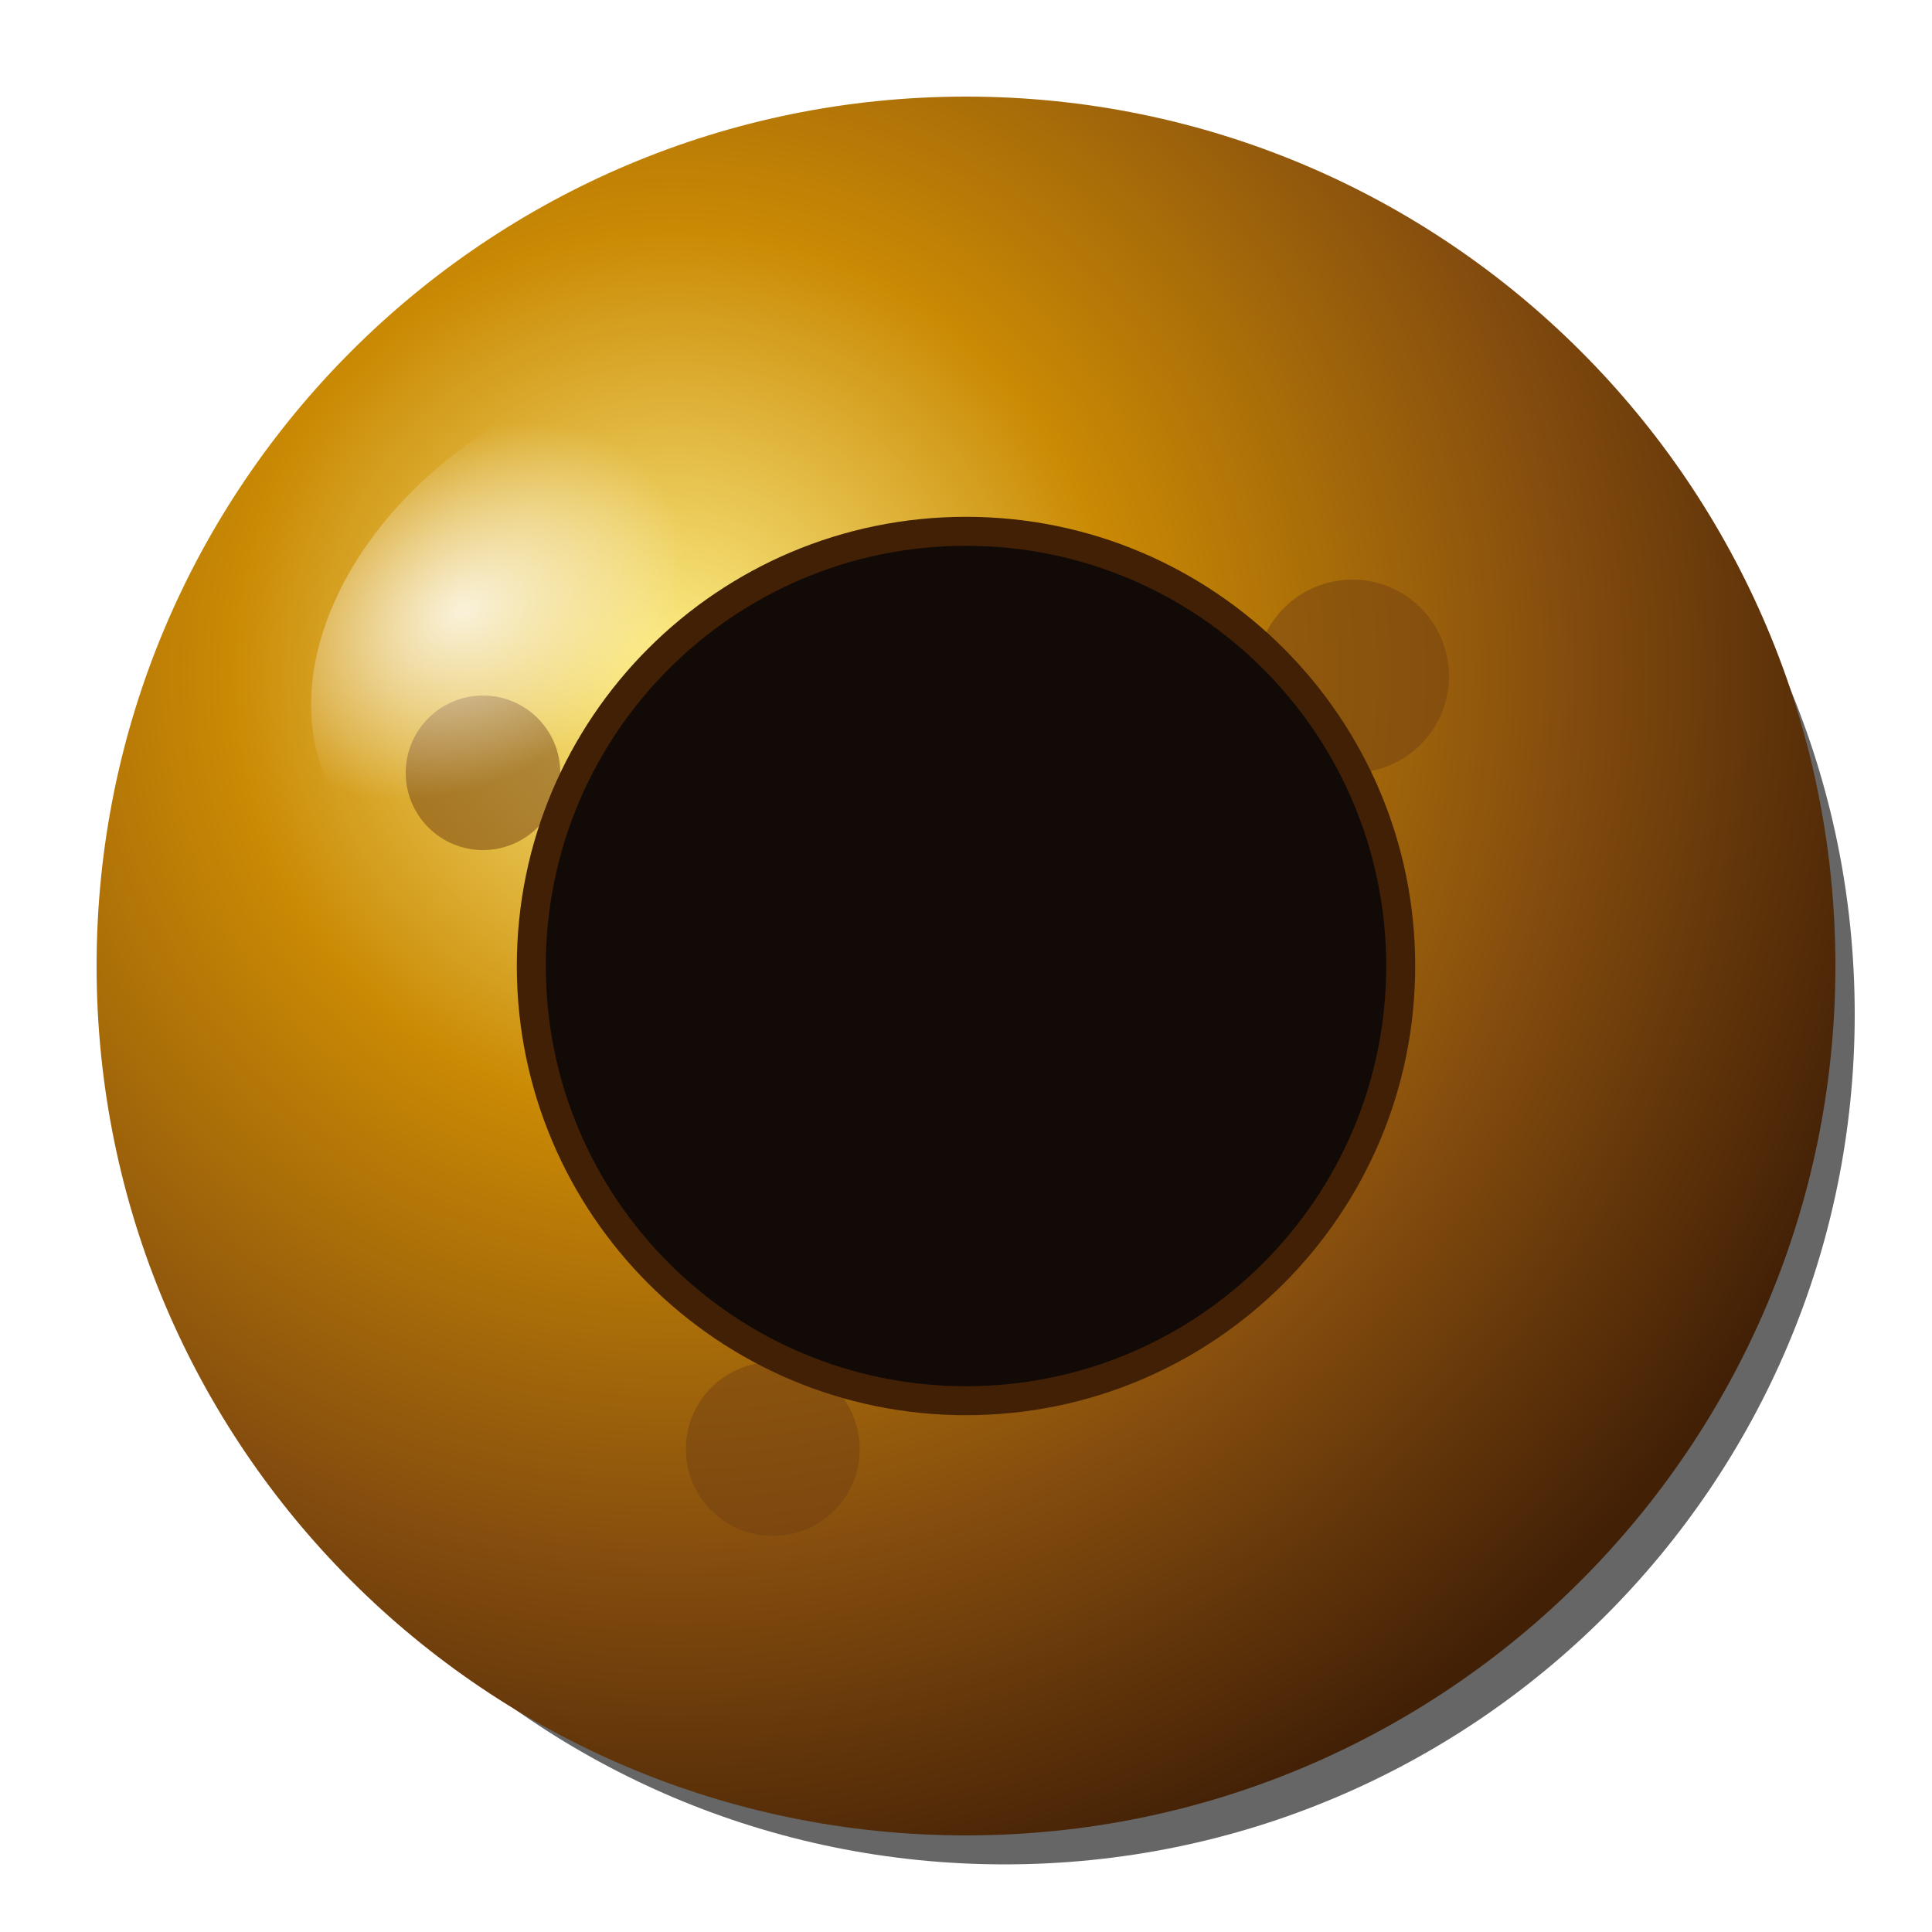
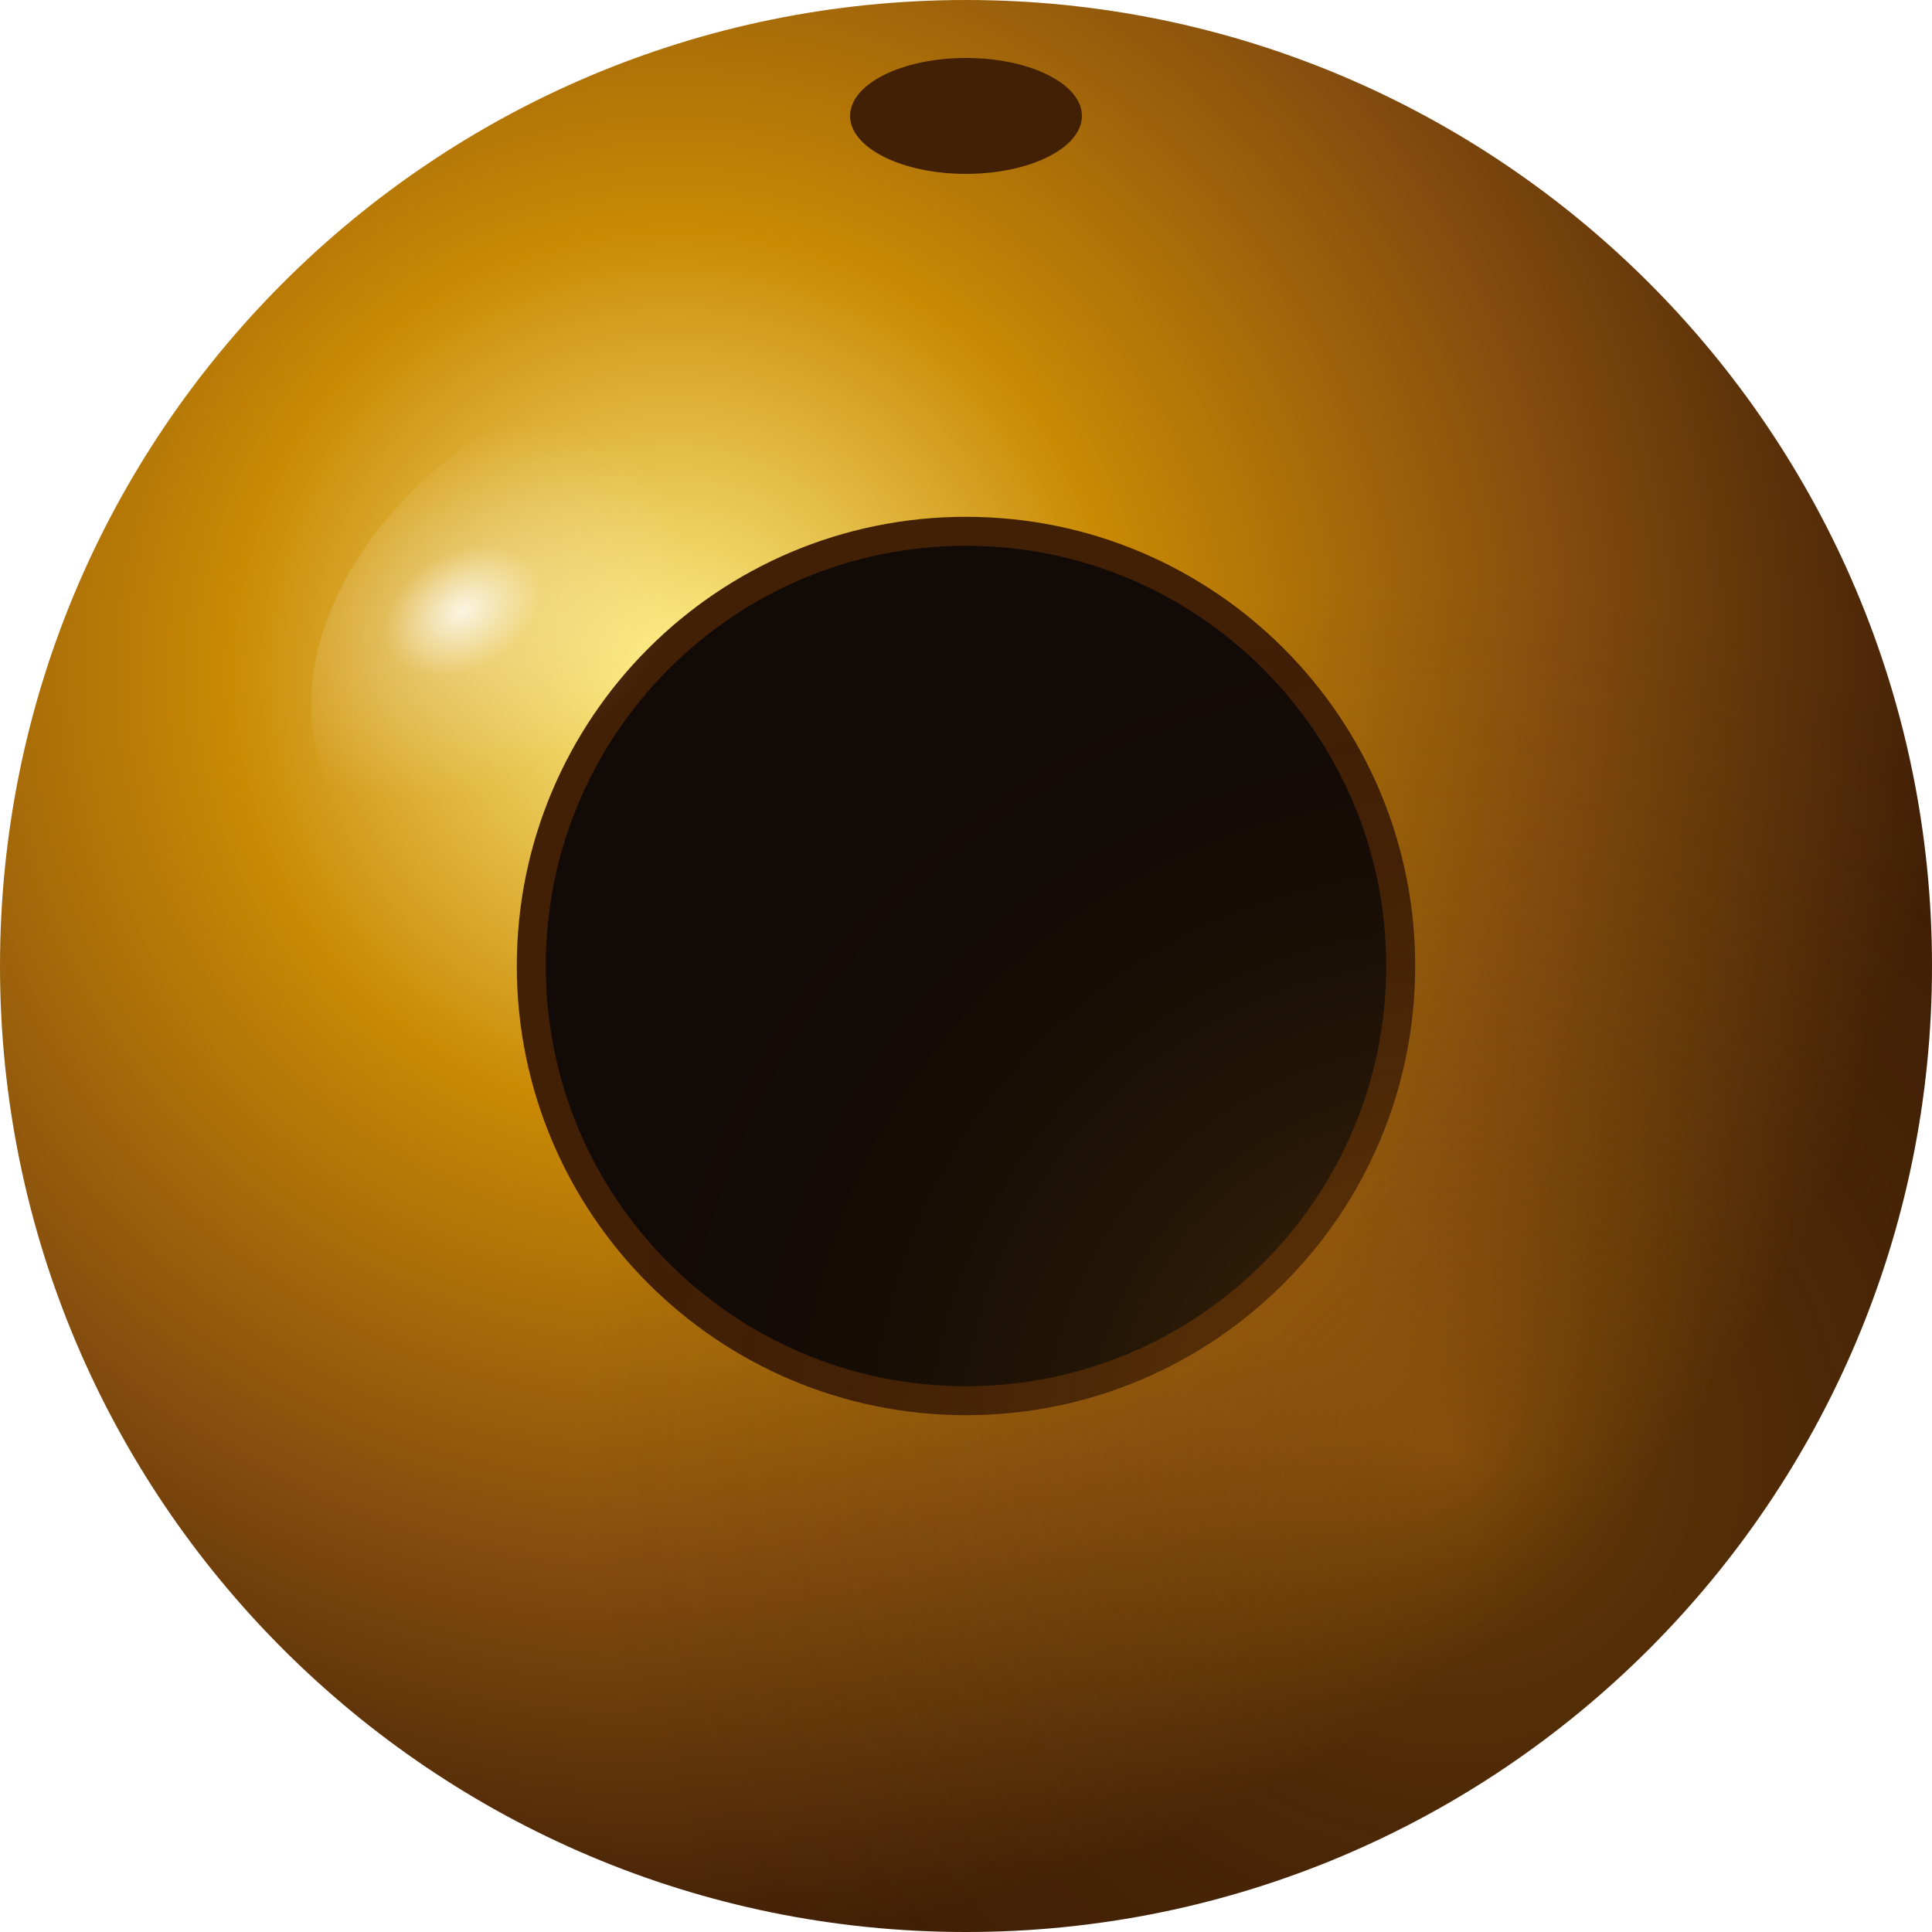
<svg xmlns="http://www.w3.org/2000/svg" viewBox="0 0 200 200" width="200" height="200">
  <defs>
-     <radialGradient id="brassGrad" cx="35%" cy="35%" r="65%">
-       <stop offset="0%" stop-color="#fef08a" />
-       <stop offset="35%" stop-color="#ca8a04" />
-       <stop offset="70%" stop-color="#854d0e" />
-       <stop offset="100%" stop-color="#422006" />
-     </radialGradient>
    <radialGradient id="specularGlow" cx="30%" cy="30%" r="35%">
-       <stop offset="0%" stop-color="#ffffff" stop-opacity="0.8" />
+       <stop offset="0%" stop-color="#ffffff" stop-opacity="0.85" />
+       <stop offset="35%" stop-color="#ffffff" stop-opacity="0.2" />
      <stop offset="100%" stop-color="#ffffff" stop-opacity="0" />
    </radialGradient>
-     <clipPath id="ringClip">
-       <path d="M 100 10 A 90 90 0 1 0 100 190 A 90 90 0 1 0 100 10 Z M 100 55 A 45 45 0 1 1 100 145 A 45 45 0 1 1 100 55 Z" />
+     <radialGradient id="bounceGlow" cx="75%" cy="75%" r="45%">
+       <stop offset="0%" stop-color="#f59e0b" stop-opacity="0.25" />
+       <stop offset="100%" stop-color="#000000" stop-opacity="0" />
+     </radialGradient>
+     <clipPath id="beadClip">
+       <circle cx="100" cy="100" r="100" />
    </clipPath>
  </defs>
-   <circle cx="104" cy="105" r="88" fill="#000000" opacity="0.6" />
-   <g clip-path="url(#ringClip)">
+   <g clip-path="url(#beadClip)">
+     <defs>
+       <radialGradient id="brassGrad" cx="35%" cy="35%" r="65%">
+         <stop offset="0%" stop-color="#fef08a" />
+         <stop offset="35%" stop-color="#ca8a04" />
+         <stop offset="70%" stop-color="#854d0e" />
+         <stop offset="100%" stop-color="#422006" />
+       </radialGradient>
+     </defs>
    <rect width="200" height="200" fill="url(#brassGrad)" />
-     <circle cx="50" cy="80" r="8" fill="#713f12" opacity="0.5" />
-     <circle cx="140" cy="70" r="10" fill="#713f12" opacity="0.5" />
-     <circle cx="80" cy="150" r="9" fill="#713f12" opacity="0.5" />
+     <circle cx="100" cy="100" r="45" fill="#120a06" stroke="#422006" stroke-width="3" />
+     <rect width="200" height="200" fill="url(#bounceGlow)" />
    <ellipse cx="65" cy="65" rx="35" ry="25" transform="rotate(-30 65 65)" fill="url(#specularGlow)" />
  </g>
-   <circle cx="100" cy="100" r="45" fill="#120a06" stroke="#422006" stroke-width="3" />
+   <ellipse cx="100" cy="12" rx="12" ry="6" fill="#422006" />
</svg>
